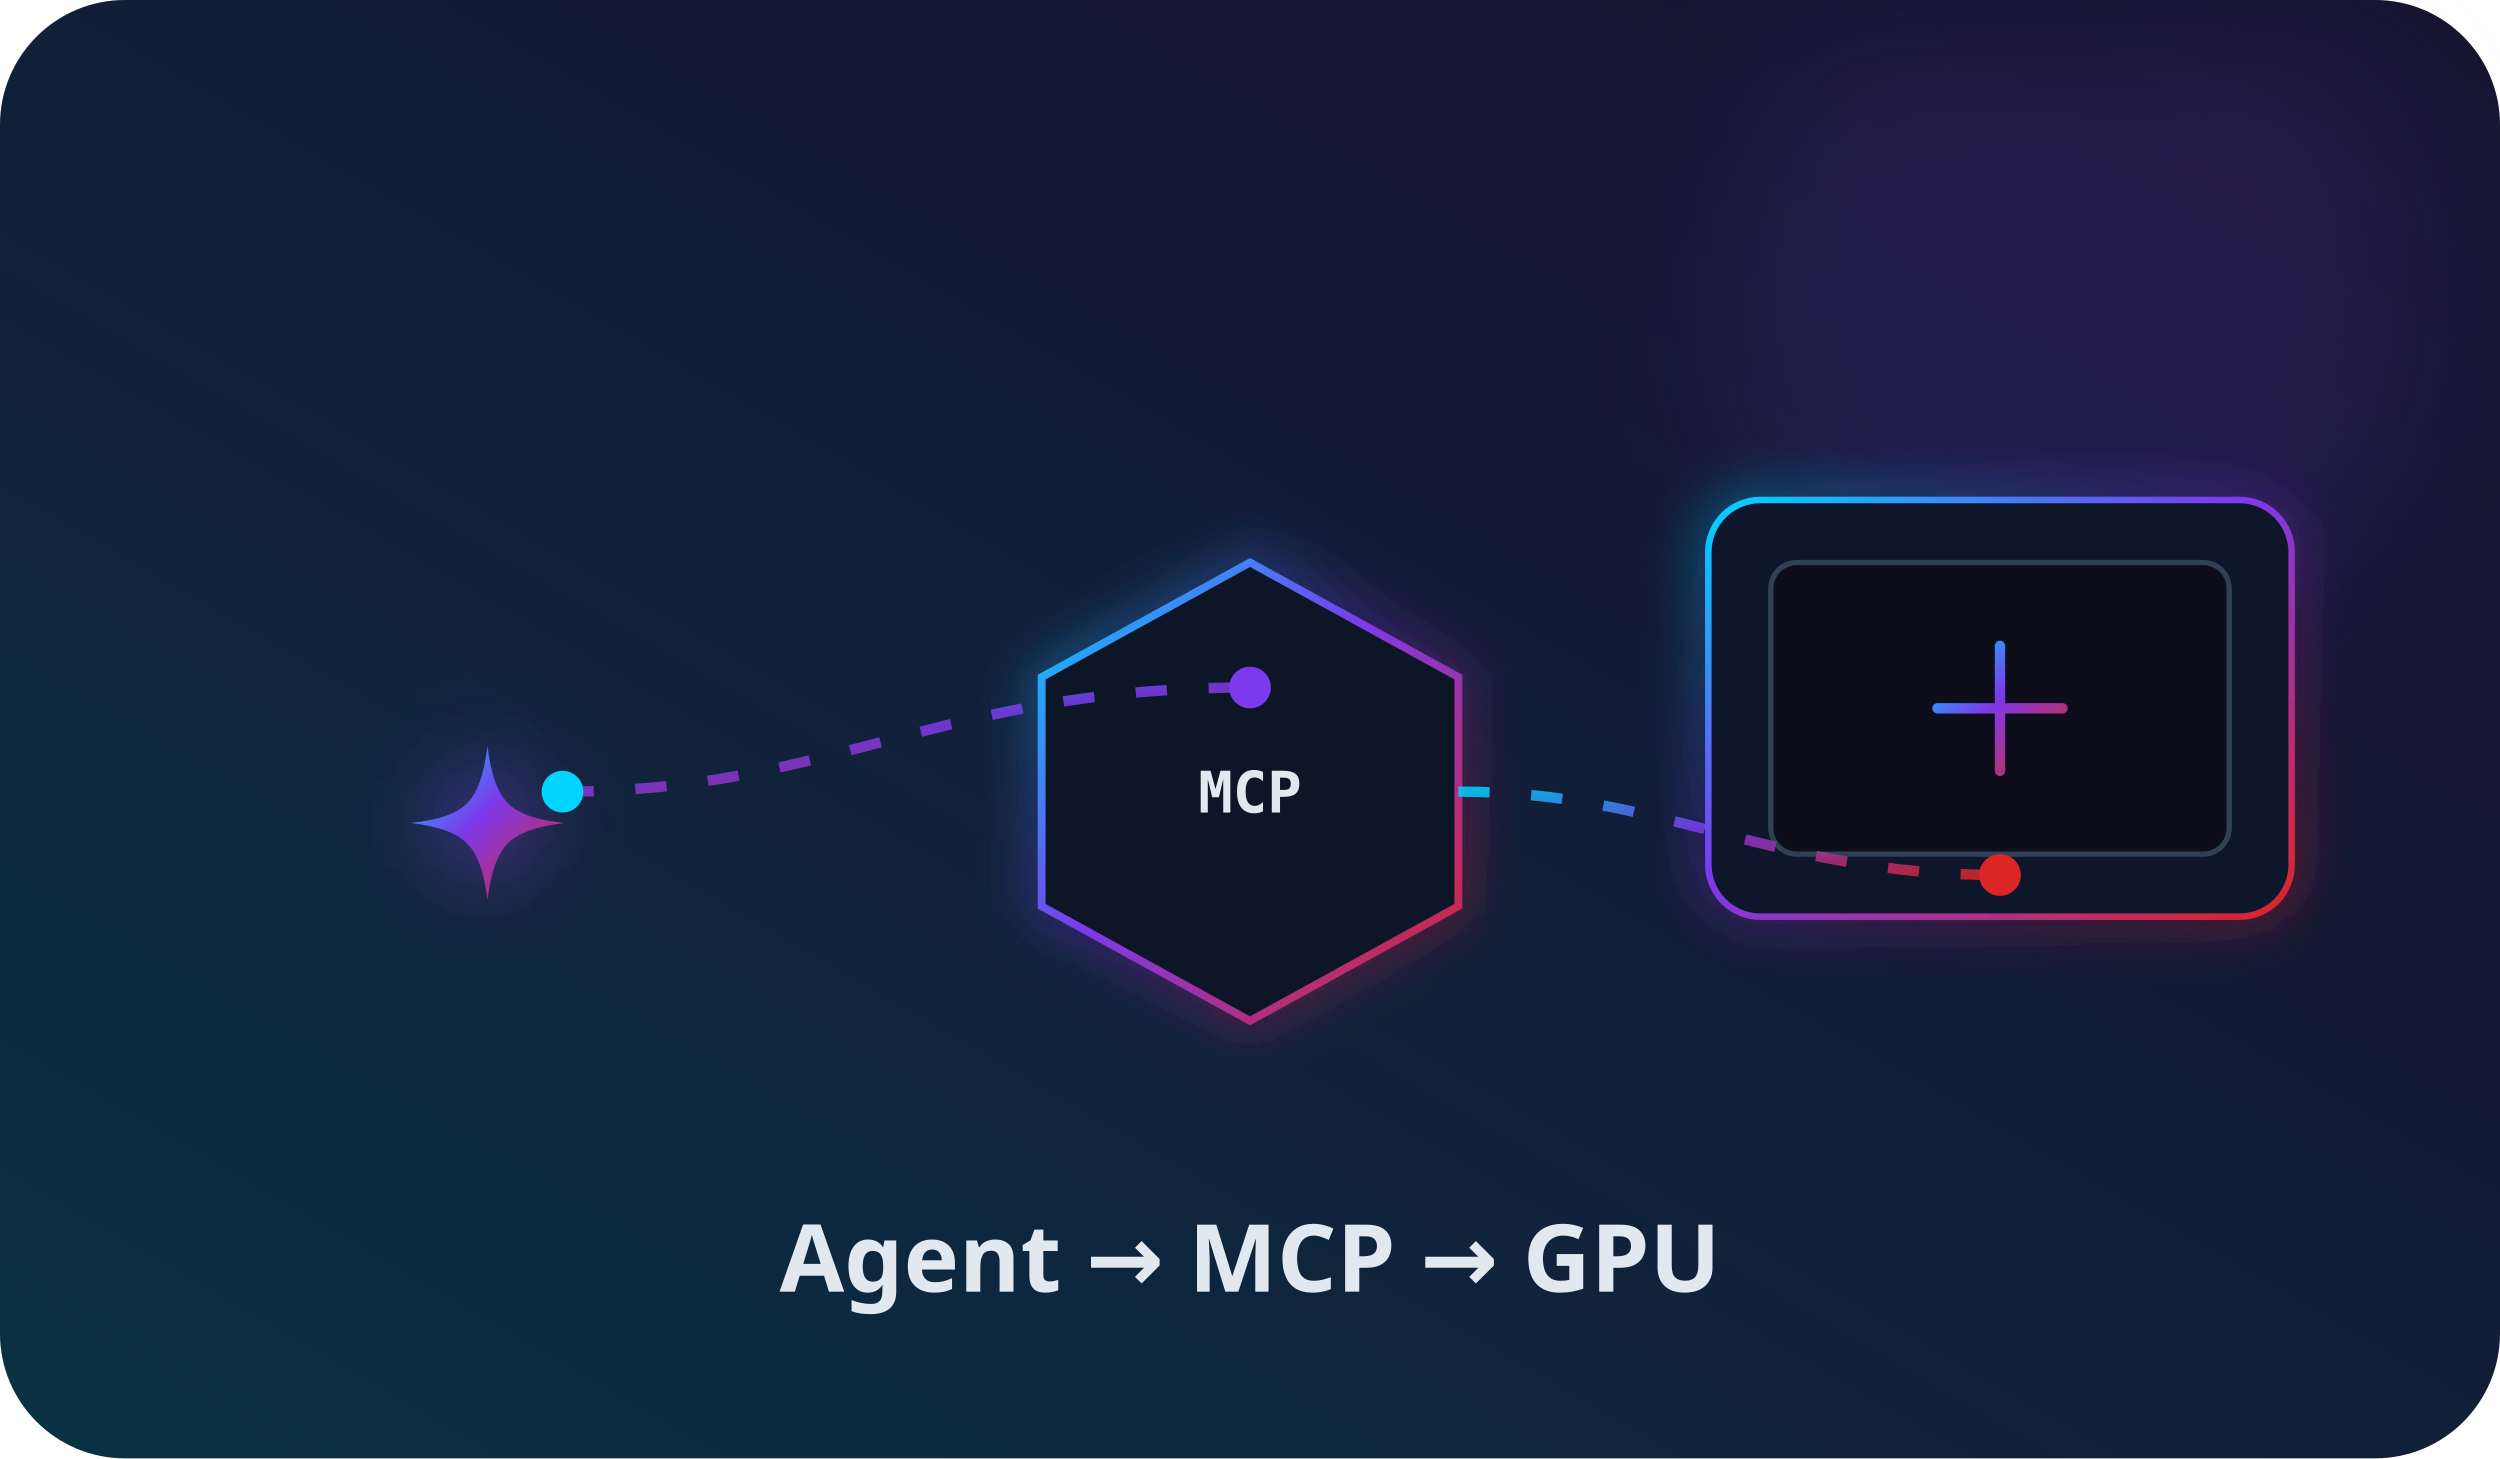
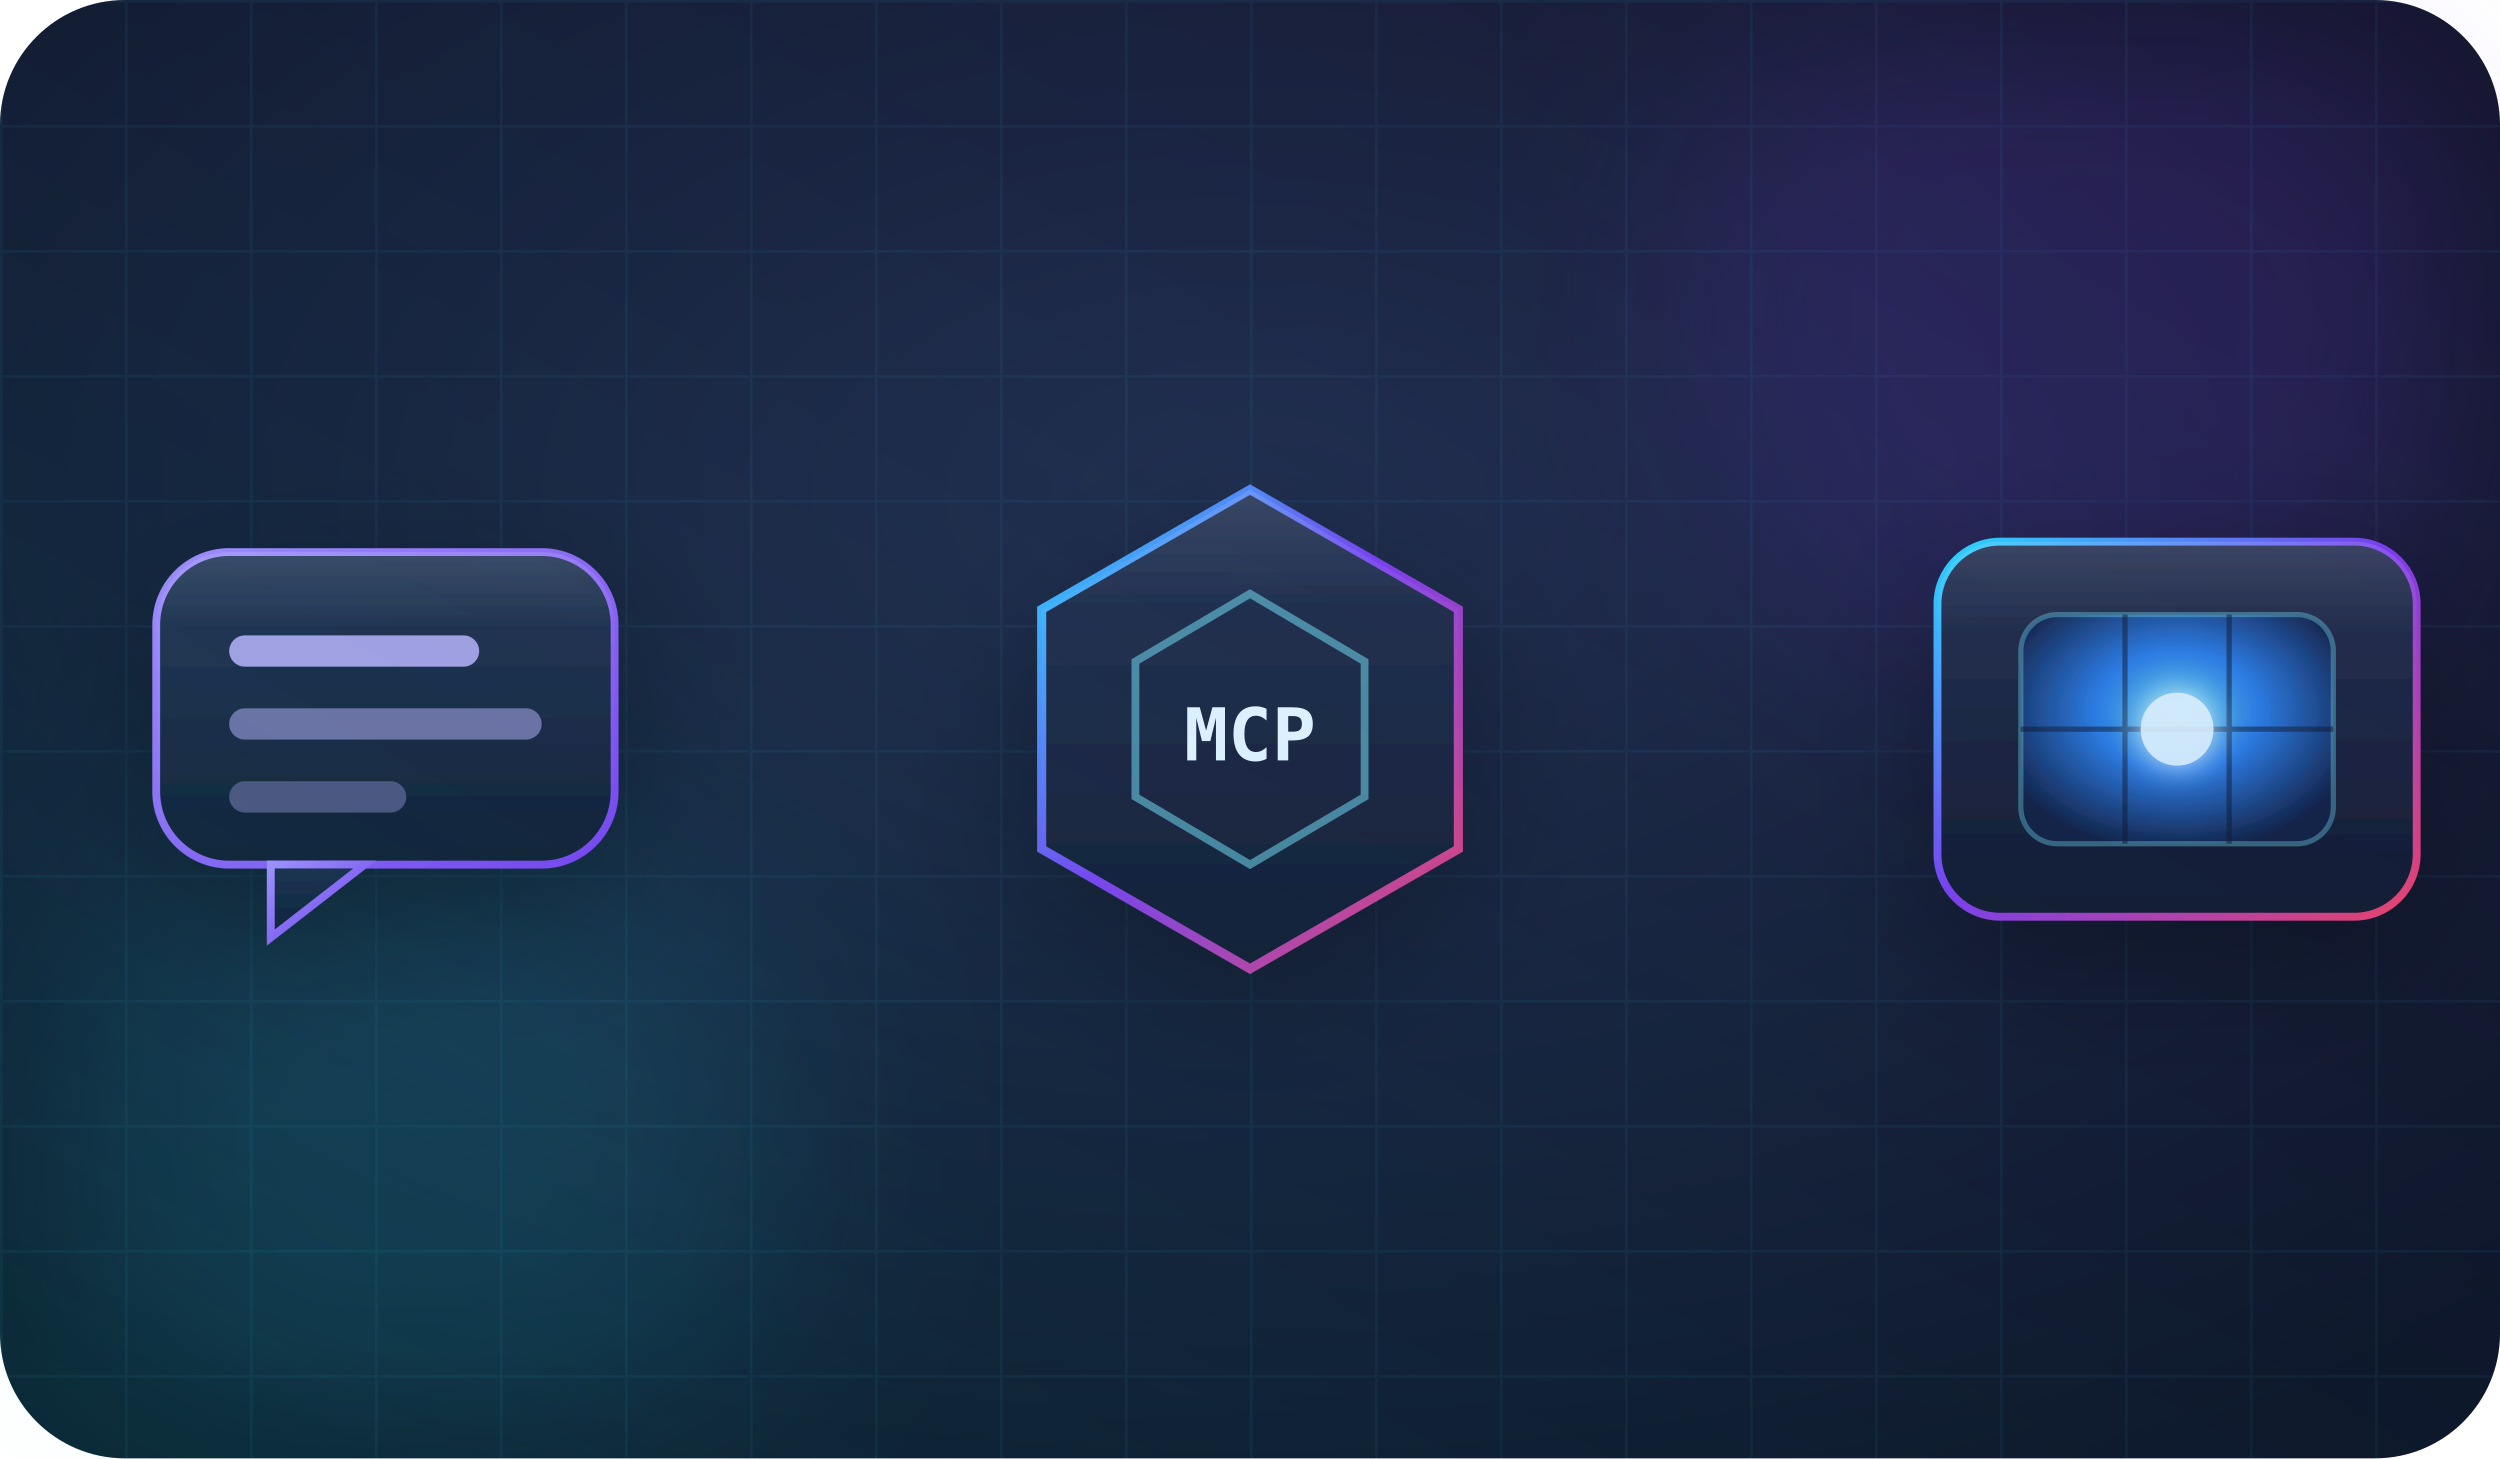
<svg xmlns="http://www.w3.org/2000/svg" viewBox="0 0 480 280" fill="none">
  <defs>
-     <linearGradient id="g" x1="0%" y1="0%" x2="100%" y2="100%">
-       <stop offset="0%" stop-color="#00d4ff" />
-       <stop offset="45%" stop-color="#7c3aed" />
-       <stop offset="100%" stop-color="#dc2626" />
+     <linearGradient id="brand" x1="0%" y1="0%" x2="100%" y2="100%">
+       <stop offset="0%" stop-color="#22e0ff" />
+       <stop offset="48%" stop-color="#7c3aed" />
+       <stop offset="100%" stop-color="#f43f5e" />
    </linearGradient>
-     <linearGradient id="gSoft" x1="0%" y1="100%" x2="100%" y2="0%">
-       <stop offset="0%" stop-color="#00d4ff" stop-opacity="0.18" />
-       <stop offset="100%" stop-color="#7c3aed" stop-opacity="0.1" />
+     <linearGradient id="brandSoft" x1="0" y1="1" x2="1" y2="0">
+       <stop offset="0%" stop-color="#22e0ff" stop-opacity="0.14" />
+       <stop offset="100%" stop-color="#7c3aed" stop-opacity="0.06" />
    </linearGradient>
-     <linearGradient id="gold" x1="0%" y1="0%" x2="100%" y2="0%">
-       <stop offset="0%" stop-color="#fbbf24" />
-       <stop offset="100%" stop-color="#f59e0b" />
+     <radialGradient id="spot" cx="50%" cy="34%" r="75%">
+       <stop offset="0%" stop-color="#1b2740" />
+       <stop offset="100%" stop-color="#070b15" />
+     </radialGradient>
+     <linearGradient id="glass" x1="0" y1="0" x2="0" y2="1">
+       <stop offset="0%" stop-color="#ffffff" stop-opacity="0.14" />
+       <stop offset="24%" stop-color="#ffffff" stop-opacity="0.04" />
+       <stop offset="100%" stop-color="#ffffff" stop-opacity="0" />
    </linearGradient>
-     <filter id="glow" x="-50%" y="-50%" width="200%" height="200%">
-       <feGaussianBlur stdDeviation="5" result="b" />
+     <linearGradient id="panel" x1="0" y1="0" x2="0" y2="1">
+       <stop offset="0%" stop-color="#16233c" />
+       <stop offset="100%" stop-color="#0b1322" />
+     </linearGradient>
+     <radialGradient id="core" cx="50%" cy="42%" r="62%">
+       <stop offset="0%" stop-color="#5eeaff" />
+       <stop offset="42%" stop-color="#2a8cff" />
+       <stop offset="100%" stop-color="#0b1b3a" />
+     </radialGradient>
+     <linearGradient id="violet" x1="0" y1="0" x2="1" y2="1">
+       <stop offset="0%" stop-color="#a78bfa" />
+       <stop offset="100%" stop-color="#7c3aed" />
+     </linearGradient>
+     <linearGradient id="gold" x1="0" y1="0" x2="0" y2="1">
+       <stop offset="0%" stop-color="#fde68a" />
+       <stop offset="100%" stop-color="#d4a233" />
+     </linearGradient>
+     <linearGradient id="emerald" x1="0" y1="0" x2="1" y2="0">
+       <stop offset="0%" stop-color="#34d399" />
+       <stop offset="100%" stop-color="#10b981" />
+     </linearGradient>
+     <filter id="glow" x="-60%" y="-60%" width="220%" height="220%">
+       <feGaussianBlur stdDeviation="3" result="b" />
      <feMerge>
        <feMergeNode in="b" />
        <feMergeNode in="SourceGraphic" />
      </feMerge>
    </filter>
-     <filter id="softGlow" x="-80%" y="-80%" width="260%" height="260%">
-       <feGaussianBlur stdDeviation="14" />
+     <filter id="bloom" x="-120%" y="-120%" width="340%" height="340%">
+       <feGaussianBlur stdDeviation="22" />
    </filter>
+     <filter id="cardShadow" x="-40%" y="-40%" width="180%" height="180%">
+       <feDropShadow dx="0" dy="9" stdDeviation="13" flood-color="#000" flood-opacity="0.45" />
+     </filter>
+     <pattern id="grid" width="24" height="24" patternUnits="userSpaceOnUse">
+       <path d="M24 0H0V24" fill="none" stroke="#22e0ff" stroke-opacity="0.06" stroke-width="1" />
+     </pattern>
  </defs>
-   <rect width="480" height="280" rx="24" fill="#0a0e1a" />
-   <rect width="480" height="280" rx="24" fill="url(#gSoft)" />
-   <circle cx="400" cy="56" r="72" fill="#7c3aed" filter="url(#softGlow)" opacity="0.12" />
-   <g filter="url(#glow)" transform="translate(72,140) scale(1.8)" fill="url(#g)">
-     <path d="M12 1.8c.38 3.07 1.05 4.96 2.18 6.1 1.13 1.13 3.02 1.8 6.02 2.1-3 .38-4.89 1.05-6.02 2.18-1.13 1.13-1.8 3.02-2.18 6.02-.38-3-1.05-4.89-2.18-6.02-1.13-1.13-3.02-1.8-6.02-2.18 3-.3 4.89-.97 6.02-2.1C10.95 6.76 11.62 4.87 12 1.8Z" />
+   <rect width="480" height="280" rx="24" fill="url(#spot)" />
+   <rect width="480" height="280" rx="24" fill="url(#grid)" />
+   <circle cx="400" cy="60" r="78" fill="#7c3aed" filter="url(#bloom)" opacity="0.16" />
+   <circle cx="80" cy="220" r="70" fill="#22e0ff" filter="url(#bloom)" opacity="0.12" />
+   <path d="M118,140 H196" stroke="url(#brand)" stroke-width="2.5" stroke-dasharray="2 9" stroke-linecap="round" opacity="0.7" filter="url(#glow)" />
+   <path d="M284,140 H372" stroke="url(#brand)" stroke-width="2.5" stroke-dasharray="2 9" stroke-linecap="round" opacity="0.7" filter="url(#glow)" />
+   <g transform="translate(74,140)" filter="url(#cardShadow)">
+     <rect x="-44" y="-34" width="88" height="60" rx="14" fill="url(#panel)" stroke="url(#violet)" stroke-width="1.5" />
+     <rect x="-44" y="-34" width="88" height="60" rx="14" fill="url(#glass)" />
+     <path d="M-22,26 L-22,40 L-4,26 Z" fill="url(#panel)" stroke="url(#violet)" stroke-width="1.5" />
+     <g fill="#c4b5fd" opacity="0.85">
+       <rect x="-30" y="-18" width="48" height="6" rx="3" />
+       <rect x="-30" y="-4" width="60" height="6" rx="3" opacity="0.6" />
+       <rect x="-30" y="10" width="34" height="6" rx="3" opacity="0.4" />
+     </g>
  </g>
-   <g filter="url(#glow)" transform="translate(200,108)">
-     <polygon points="40,0 80,22 80,66 40,88 0,66 0,22" fill="#111827" stroke="url(#g)" stroke-width="1.5" />
-     <text x="40" y="48" text-anchor="middle" fill="#e2e8f0" font-family="ui-monospace,monospace" font-size="11" font-weight="700">MCP</text>
+   <g transform="translate(240,140) scale(1.0)" filter="url(#cardShadow)">
+     <polygon points="0,-46 40,-23 40,23 0,46 -40,23 -40,-23" fill="url(#panel)" stroke="url(#brand)" stroke-width="1.75" />
+     <polygon points="0,-46 40,-23 40,23 0,46 -40,23 -40,-23" fill="url(#glass)" />
+     <polygon points="0,-26 22,-13 22,13 0,26 -22,13 -22,-13" fill="none" stroke="#7cf2ff" stroke-opacity="0.5" stroke-width="1.5" />
+     <text x="0" y="6" text-anchor="middle" fill="#eafcff" font-family="ui-monospace,monospace" font-size="14" font-weight="700">MCP</text>
  </g>
-   <g filter="url(#glow)" transform="translate(328,96)">
-     <rect width="112" height="80" rx="10" fill="#0f172a" stroke="url(#g)" stroke-width="1.25" />
-     <rect x="12" y="12" width="88" height="56" rx="5" fill="#0a0e1a" stroke="#334155" />
-     <path d="M56,28 L56,52 M44,40 L68,40" stroke="url(#g)" stroke-width="2" stroke-linecap="round" />
+   <g transform="translate(418,140)" filter="url(#cardShadow)">
+     <rect x="-46" y="-36" width="92" height="72" rx="12" fill="url(#panel)" stroke="url(#brand)" stroke-width="1.5" />
+     <rect x="-46" y="-36" width="92" height="72" rx="12" fill="url(#glass)" />
+     <rect x="-30" y="-22" width="60" height="44" rx="7" fill="url(#core)" opacity="0.85" stroke="#7cf2ff" stroke-opacity="0.4" />
+     <g stroke="#0a1322" stroke-opacity="0.5" stroke-width="1">
+       <path d="M-10,-22 V22 M10,-22 V22 M-30,0 H30" />
+     </g>
+     <circle cx="0" cy="0" r="7" fill="#eafcff" opacity="0.9" filter="url(#glow)" />
  </g>
-   <path d="M108,152 C160,152 180,132 240,132" stroke="url(#g)" stroke-width="2" stroke-dasharray="6 8" fill="none" opacity="0.85" />
-   <path d="M280,152 C320,152 340,168 384,168" stroke="url(#g)" stroke-width="2" stroke-dasharray="6 8" fill="none" opacity="0.85" />
-   <circle cx="108" cy="152" r="4" fill="#00d4ff" />
-   <circle cx="240" cy="132" r="4" fill="#7c3aed" />
-   <circle cx="384" cy="168" r="4" fill="#dc2626" />
-   <text x="240" y="248" text-anchor="middle" fill="#e2e8f0" font-family="system-ui,sans-serif" font-size="18" font-weight="700">Agent → MCP → GPU</text>
+   <rect width="480" height="280" rx="24" fill="url(#brandSoft)" />
</svg>
